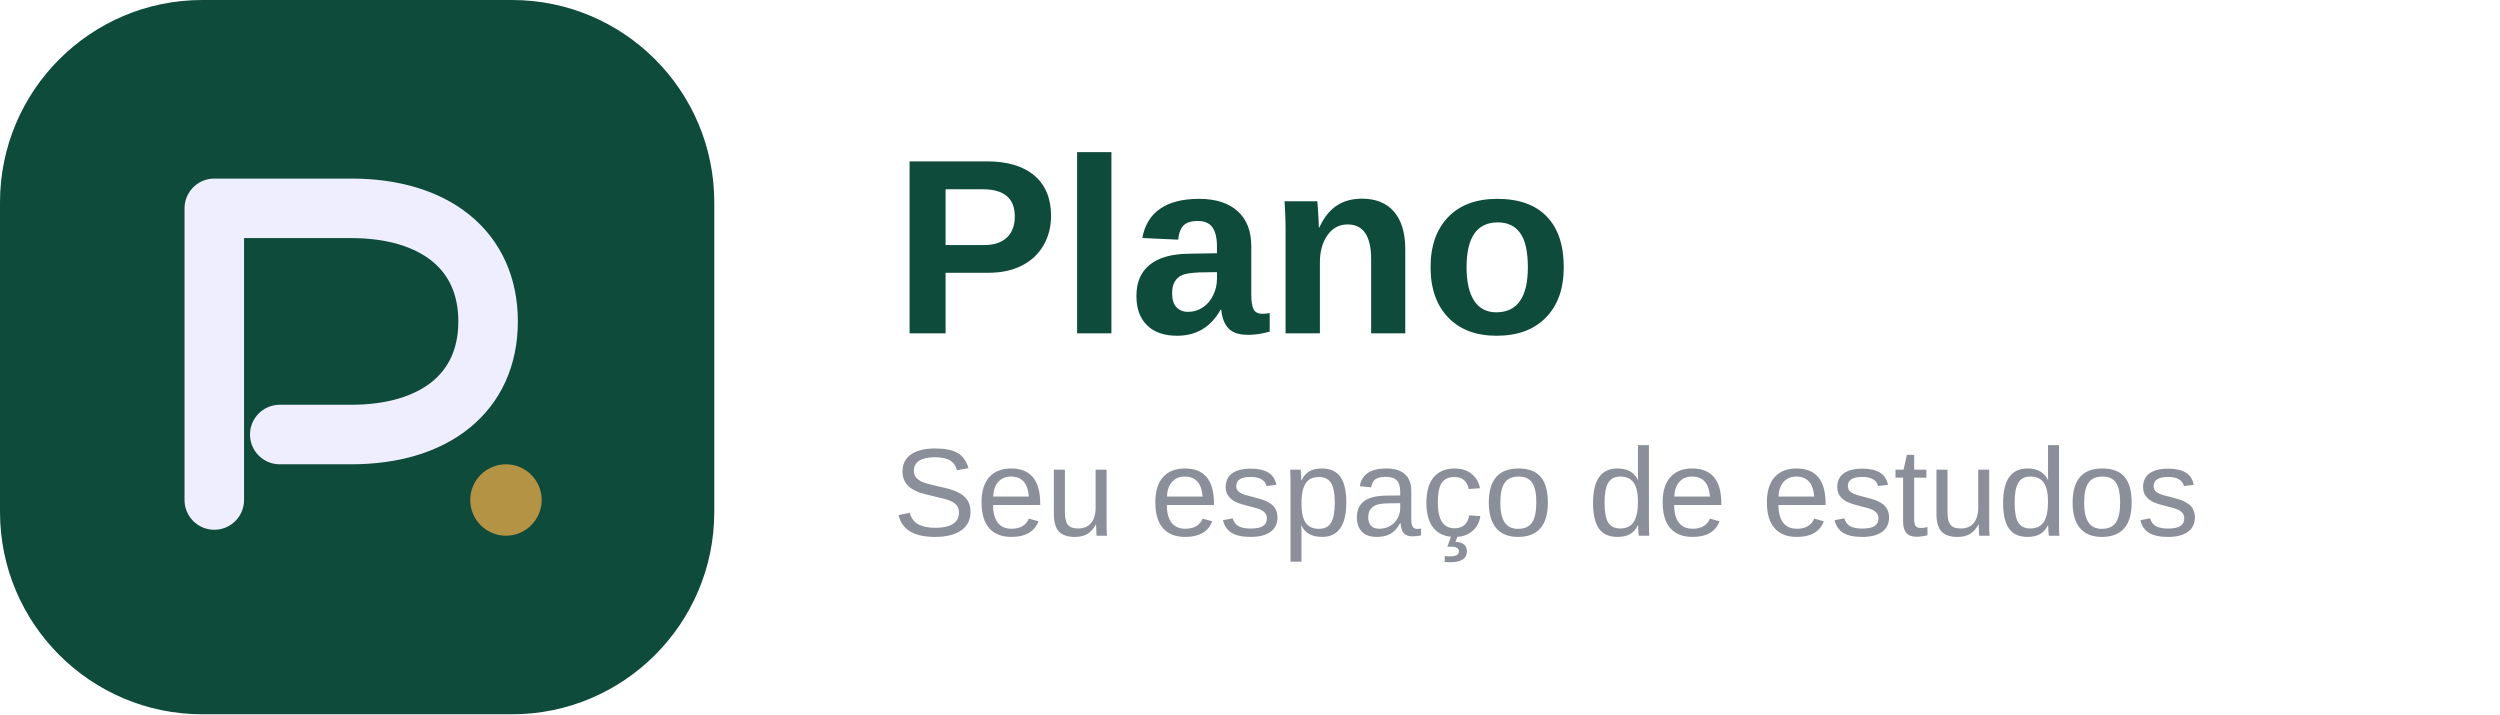
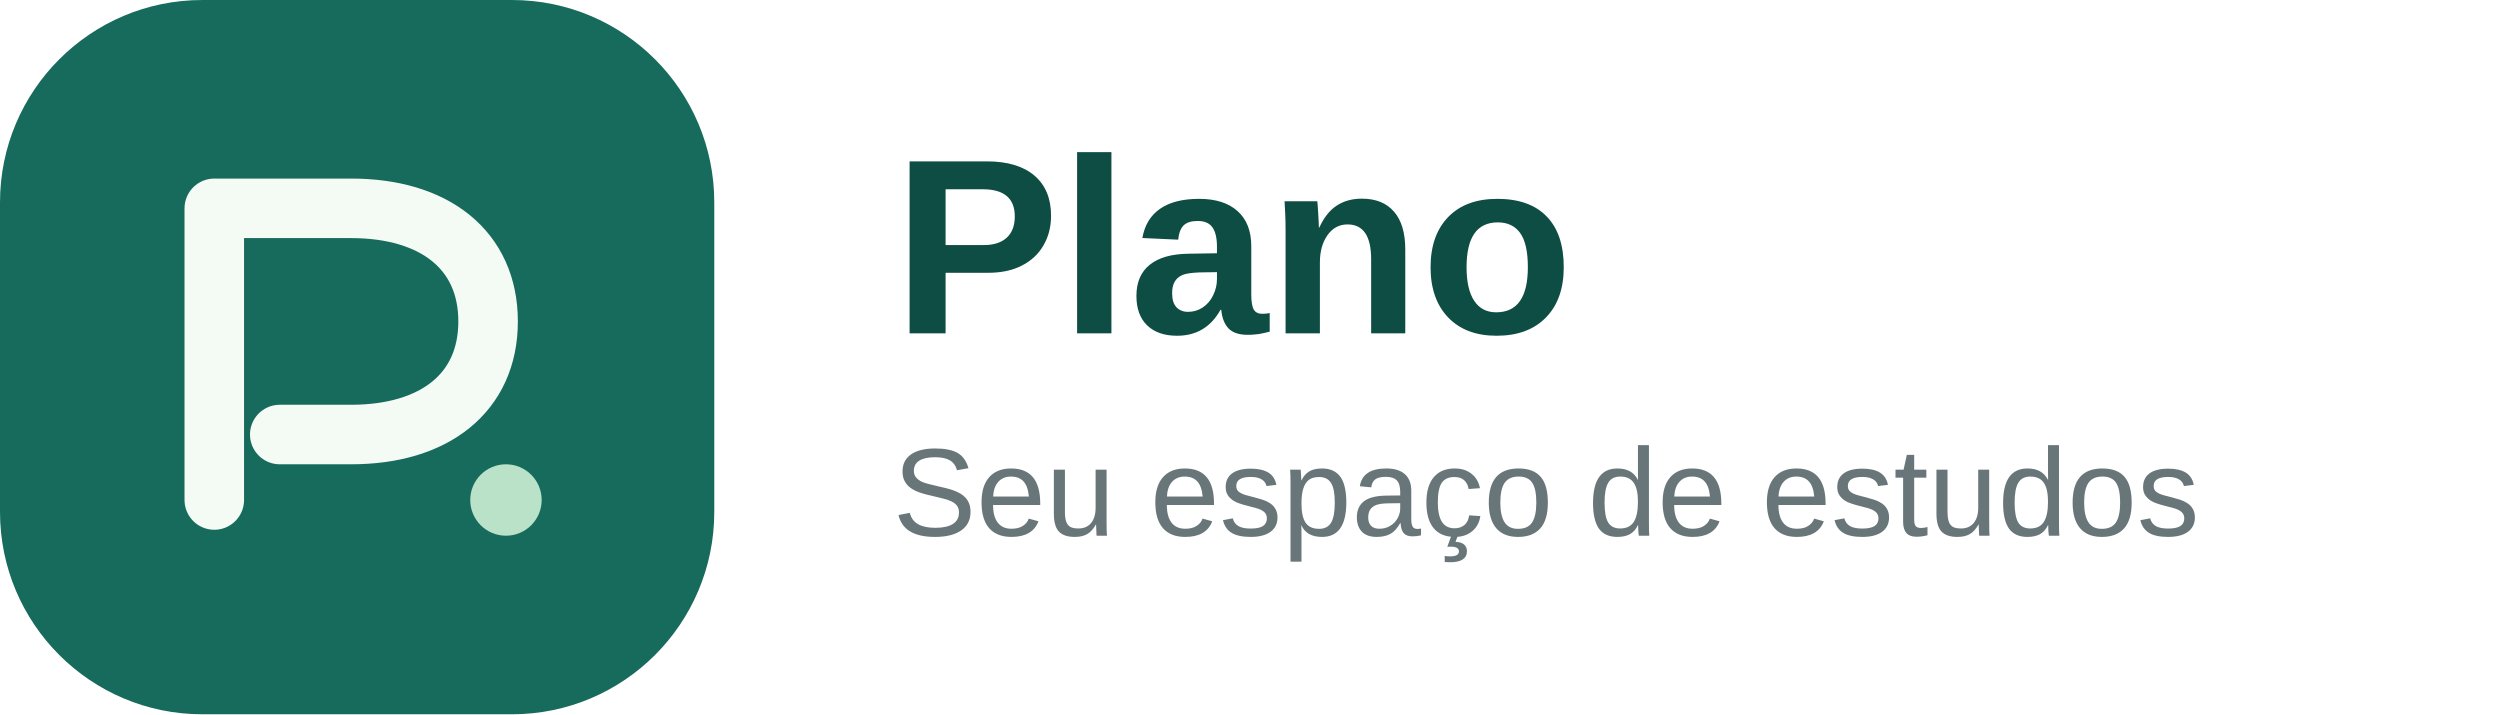
<svg xmlns="http://www.w3.org/2000/svg" viewBox="0 0 420 120" role="img" aria-labelledby="title">
-   <rect width="120" height="120" rx="34" fill="#0E4B3A" />
-   <path d="M36 84V35h23c14 0 23 7 23 19s-9 19-23 19H47" fill="none" stroke="#EEEEFF" stroke-linecap="round" stroke-linejoin="round" stroke-width="10" />
-   <circle cx="85" cy="84" r="6" fill="#B49345" />
-   <text x="150" y="56" fill="#0E4B3A" font-family="Arial, sans-serif" font-size="42" font-weight="700">Plano</text>
-   <text x="150" y="90" fill="#8A8F9A" font-family="Arial, sans-serif" font-size="21">Seu espaço de estudos</text>
+   <rect width="120" height="120" rx="34" fill="#176B5D" />
+   <path d="M36 84V35h23c14 0 23 7 23 19s-9 19-23 19H47" fill="none" stroke="#F4FBF5" stroke-linecap="round" stroke-linejoin="round" stroke-width="10" />
+   <circle cx="85" cy="84" r="6" fill="#B9E2C8" />
+   <text x="150" y="56" fill="#0D4D43" font-family="Arial, sans-serif" font-size="42" font-weight="700">Plano</text>
+   <text x="150" y="90" fill="#687679" font-family="Arial, sans-serif" font-size="21">Seu espaço de estudos</text>
</svg>
